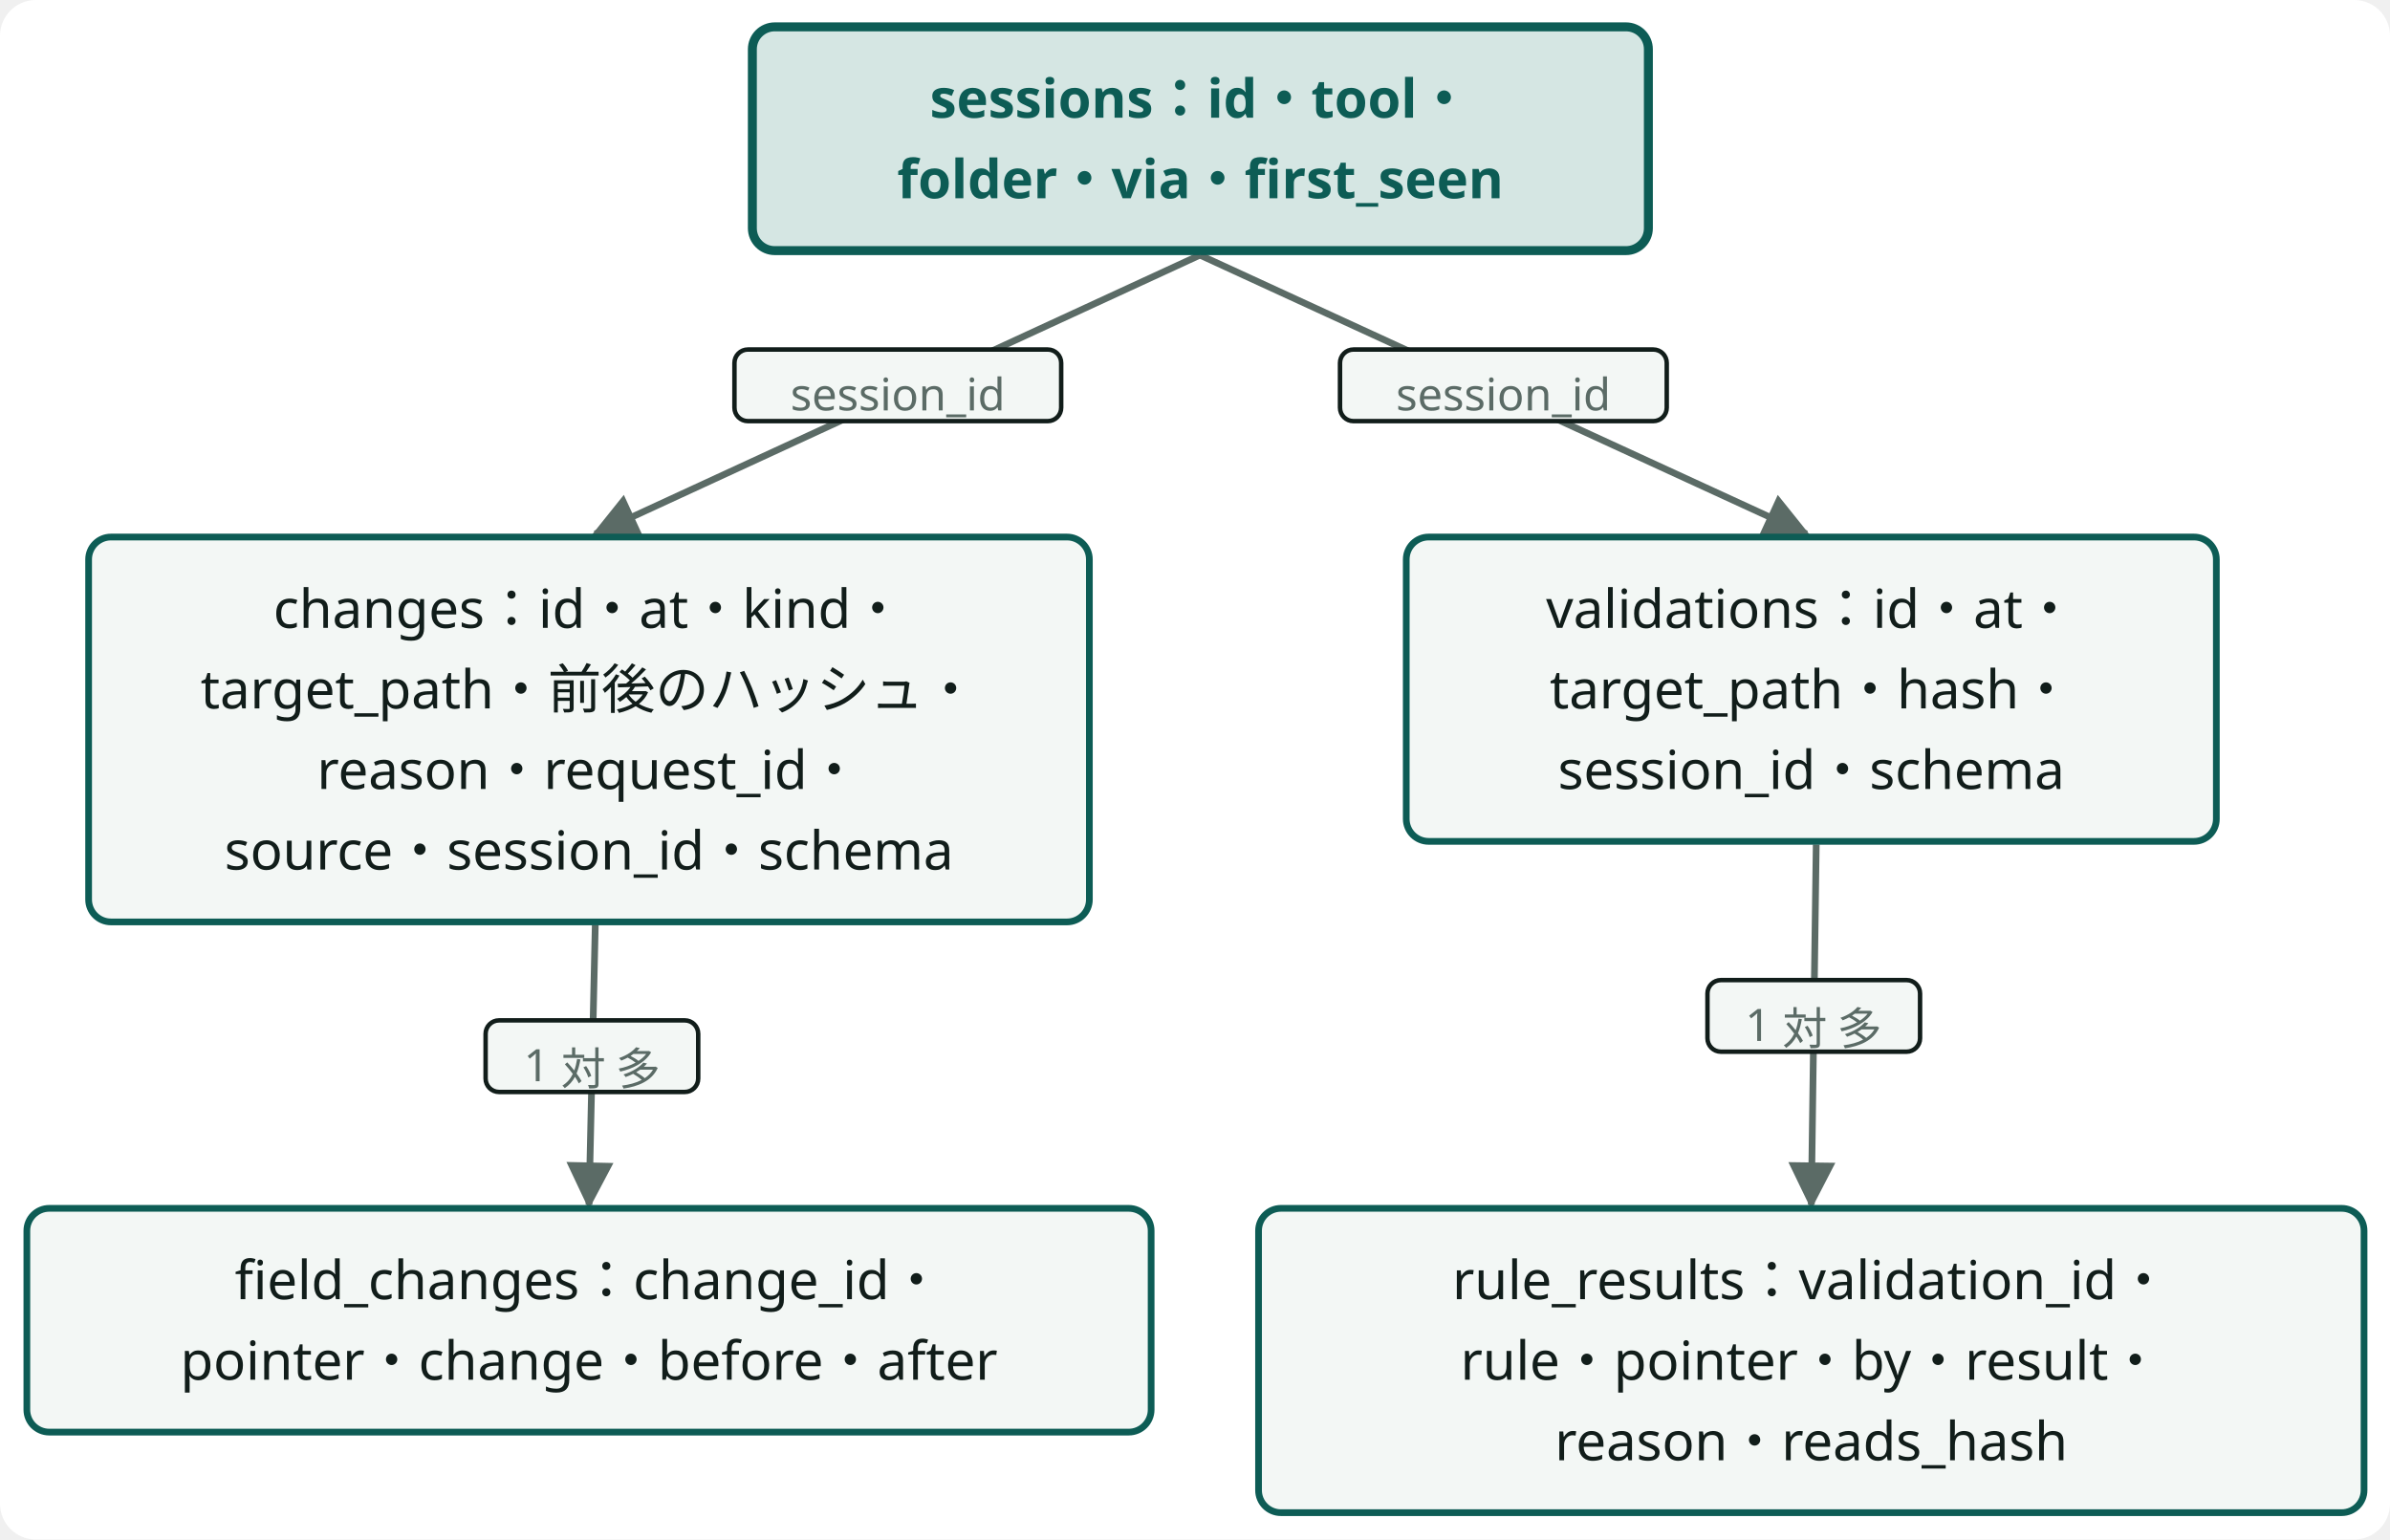
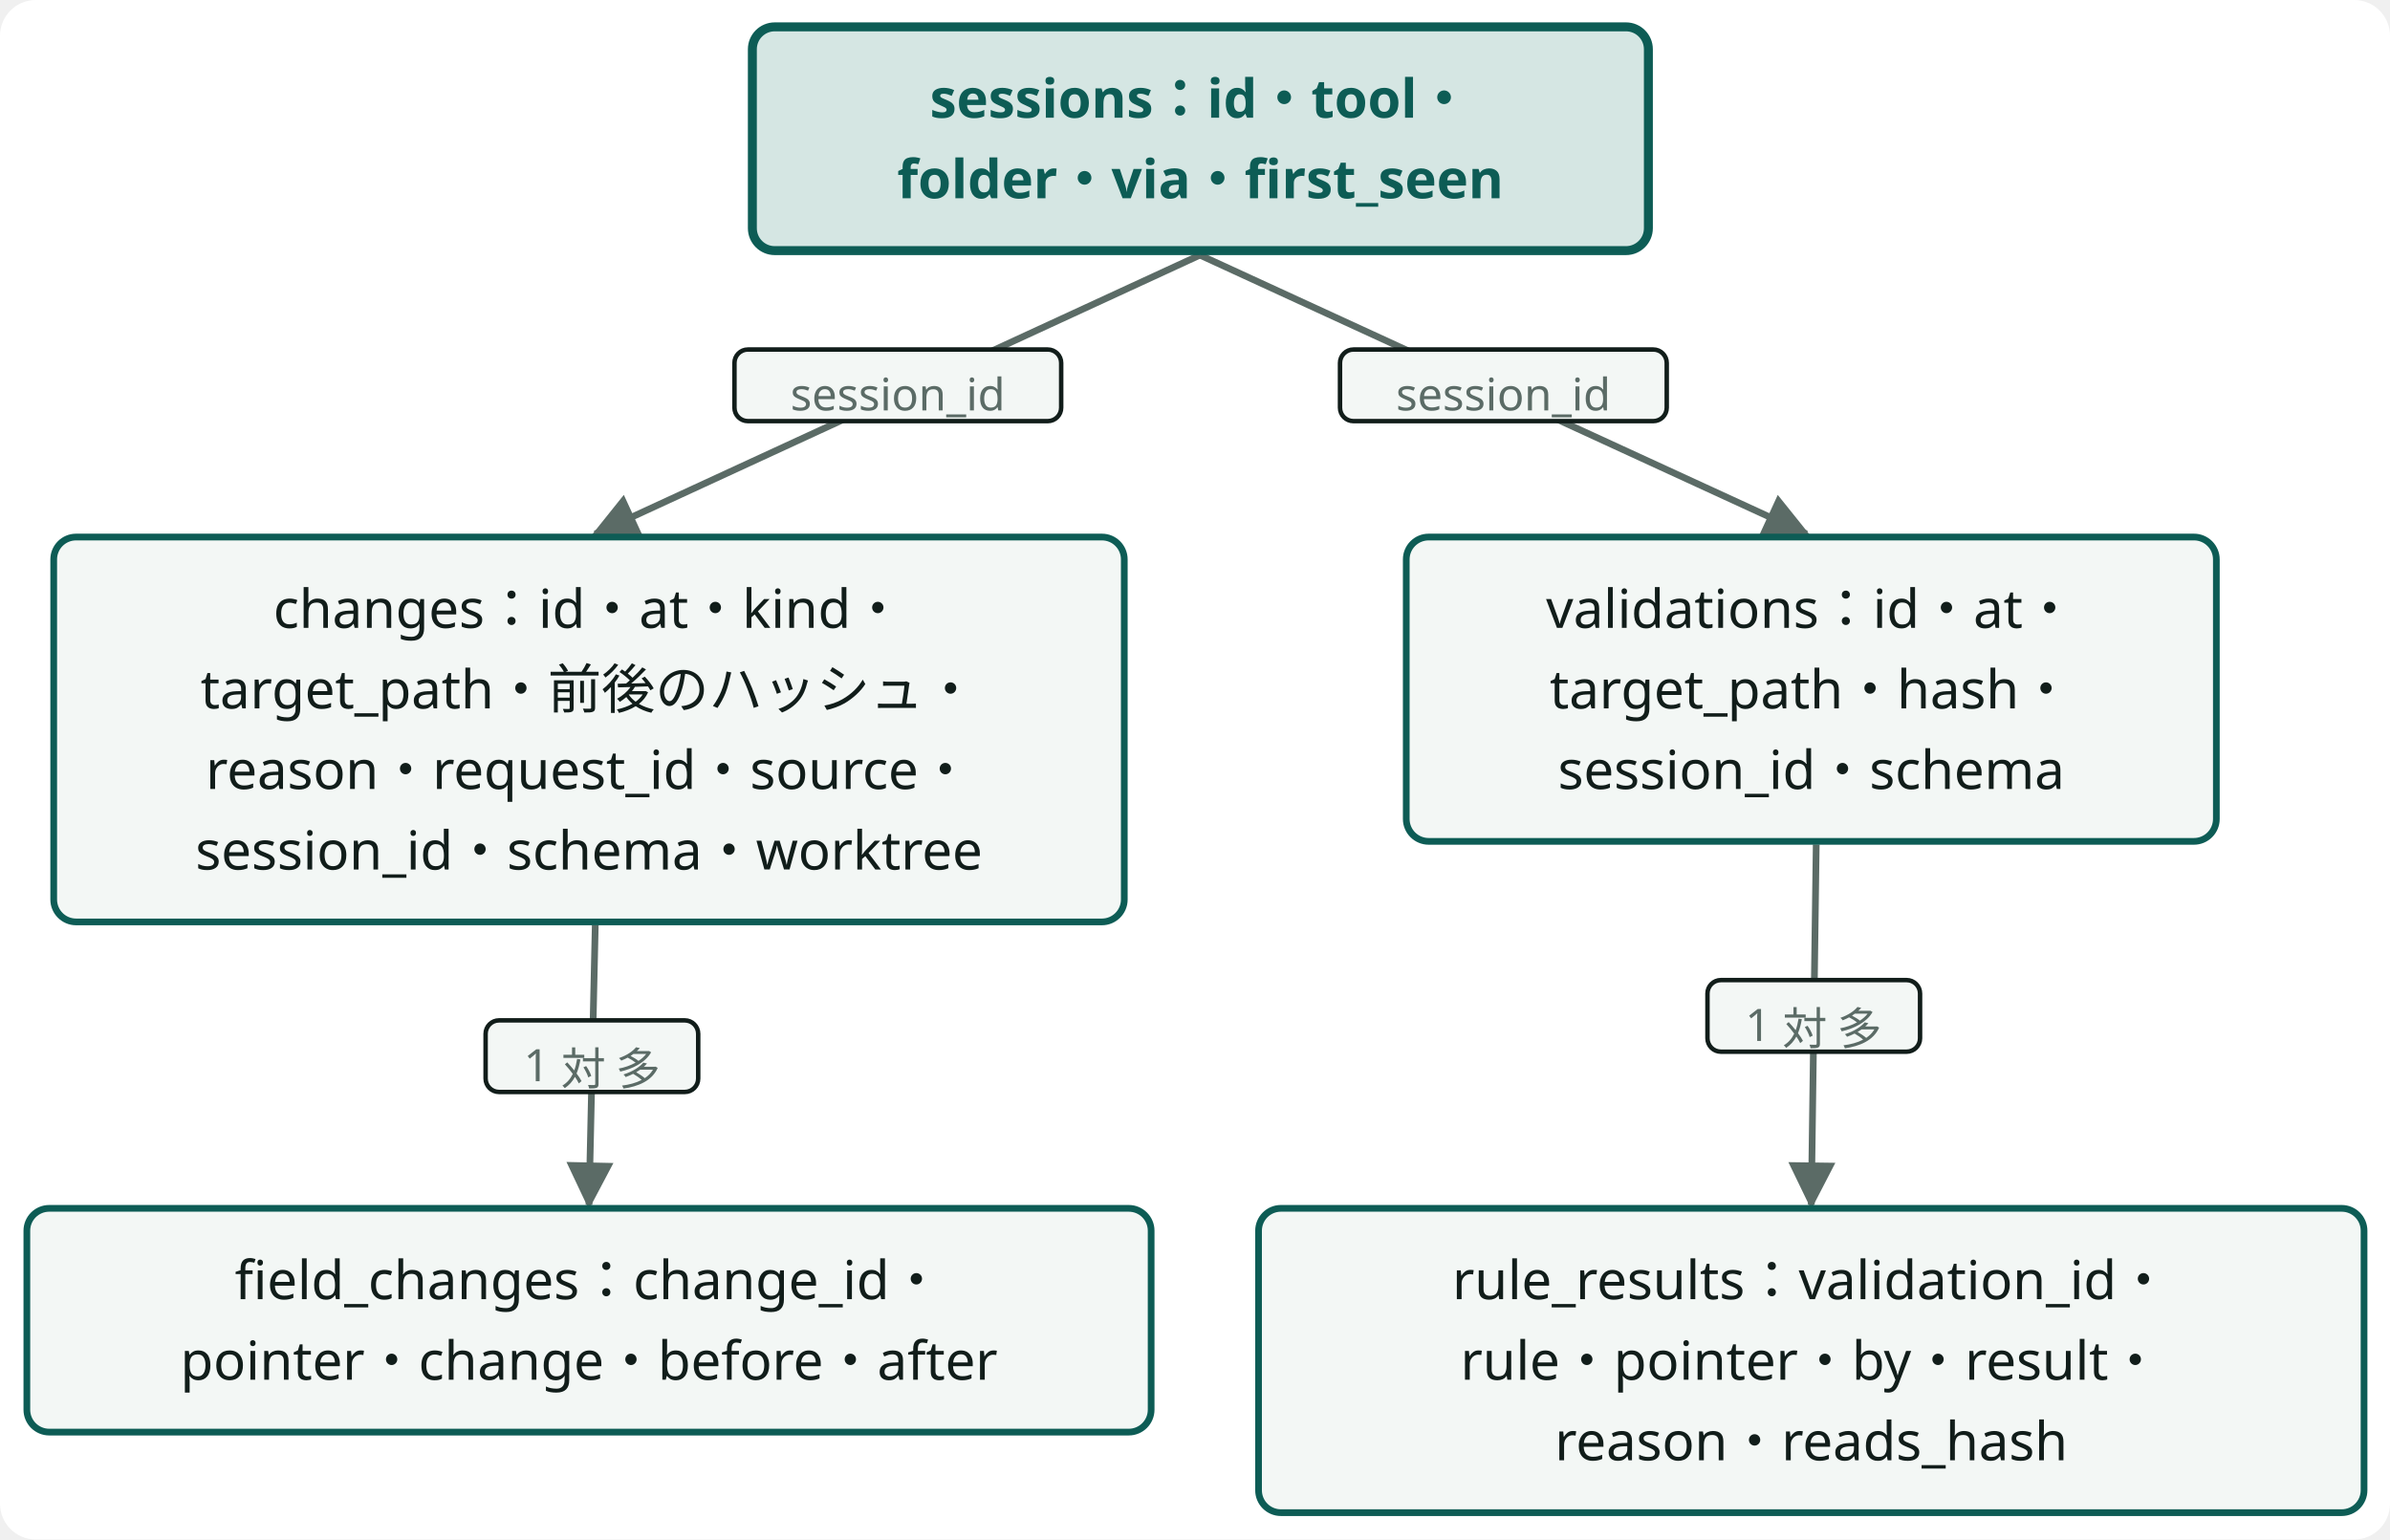
<svg class="wf-fig dsvg" viewBox="0 0 534 344" width="534" height="344" role="img" style="min-width:428px">
-   <style data-dsvg="dark">.dsvg .canvas{fill:var(--dsvg-area-fill,#FFFFFF)}.dsvg .flow{stroke:var(--dsvg-ink-soft,#5B6B66)}.dsvg .badge{fill:var(--dsvg-box-fill,#F3F7F5);stroke:var(--dsvg-ink,#111D1A)}.dsvg .note.small{fill:var(--dsvg-ink-soft,#5B6B66);font-size:10px}.dsvg .box.focus{fill:var(--dsvg-accent-bg,#D5E6E3);stroke:var(--dsvg-accent,#0D5C55)}.dsvg .label.focus{fill:var(--dsvg-accent,#0D5C55);font-size:12px}.dsvg .box{fill:var(--dsvg-box-fill,#F3F7F5);stroke:var(--dsvg-accent,#0D5C55)}.dsvg .label{fill:var(--dsvg-ink,#111D1A);font-size:12px}.dsvg #dsvg-02486a2b-arrow-5B6B66 path{fill:var(--dsvg-ink-soft,#5B6B66)}@media (prefers-color-scheme:dark){:root:not([data-theme="light"]) .dsvg,.dsvg:root:not([data-theme="light"]){--dsvg-area-fill:#22302D;--dsvg-ink-soft:#9DADA8;--dsvg-box-fill:#16211E;--dsvg-ink:#E6EEEB;--dsvg-accent-bg:#173330;--dsvg-accent:#6CC9B8}}:root[data-theme="dark"] .dsvg{--dsvg-area-fill:#22302D;--dsvg-ink-soft:#9DADA8;--dsvg-box-fill:#16211E;--dsvg-ink:#E6EEEB;--dsvg-accent-bg:#173330;--dsvg-accent:#6CC9B8}</style>
+   <style data-dsvg="dark">.dsvg .canvas{fill:var(--dsvg-area-fill,#FFFFFF)}.dsvg .flow{stroke:var(--dsvg-ink-soft,#5B6B66)}.dsvg .badge{fill:var(--dsvg-box-fill,#F3F7F5);stroke:var(--dsvg-ink,#111D1A)}.dsvg .note.small{fill:var(--dsvg-ink-soft,#5B6B66);font-size:10px}.dsvg .box.focus{fill:var(--dsvg-accent-bg,#D5E6E3);stroke:var(--dsvg-accent,#0D5C55)}.dsvg .label.focus{fill:var(--dsvg-accent,#0D5C55);font-size:12px}.dsvg .box{fill:var(--dsvg-box-fill,#F3F7F5);stroke:var(--dsvg-accent,#0D5C55)}.dsvg .label{fill:var(--dsvg-ink,#111D1A);font-size:12px}.dsvg #dsvg-fb0f8fba-arrow-5B6B66 path{fill:var(--dsvg-ink-soft,#5B6B66)}@media (prefers-color-scheme:dark){:root:not([data-theme="light"]) .dsvg,.dsvg:root:not([data-theme="light"]){--dsvg-area-fill:#22302D;--dsvg-ink-soft:#9DADA8;--dsvg-box-fill:#16211E;--dsvg-ink:#E6EEEB;--dsvg-accent-bg:#173330;--dsvg-accent:#6CC9B8}}:root[data-theme="dark"] .dsvg{--dsvg-area-fill:#22302D;--dsvg-ink-soft:#9DADA8;--dsvg-box-fill:#16211E;--dsvg-ink:#E6EEEB;--dsvg-accent-bg:#173330;--dsvg-accent:#6CC9B8}</style>
  <defs data-dsvg="marker">
-     <marker id="dsvg-02486a2b-arrow-5B6B66" viewBox="0 0 10 10" refX="9" refY="5" markerWidth="7" markerHeight="7" orient="auto-start-reverse">
+     <marker id="dsvg-fb0f8fba-arrow-5B6B66" viewBox="0 0 10 10" refX="9" refY="5" markerWidth="7" markerHeight="7" orient="auto-start-reverse">
      <path d="M0,0 L10,5 L0,10 z" fill="#5B6B66" />
    </marker>
  </defs>
  <rect data-dsvg="canvas" class="canvas" x="0.0" y="0.0" width="534.0" height="344.0" fill="#FFFFFF" rx="8" />
  <g transform="translate(6.0,6.0)">
-     <path class="flow" d="M262.1,51.0 L127.0,113.3" fill="none" stroke="#5B6B66" stroke-width="1.5" marker-end="url(#dsvg-02486a2b-arrow-5B6B66)" />
+     <path class="flow" d="M262.1,51.0 L127.0,113.3" fill="none" stroke="#5B6B66" stroke-width="1.5" marker-end="url(#dsvg-fb0f8fba-arrow-5B6B66)" />
    <rect class="badge" x="158.1" y="72.1" width="73.0" height="16.0" fill="#F3F7F5" stroke="#111D1A" stroke-width="1" rx="3" />
    <text class="note small" x="194.6" y="85.7" text-anchor="middle" font-family="Noto Sans JP, Hiragino Kaku Gothic ProN, sans-serif" font-size="10" fill="#5B6B66">session_id</text>
-     <path class="flow" d="M262.1,51.0 L397.6,113.3" fill="none" stroke="#5B6B66" stroke-width="1.5" marker-end="url(#dsvg-02486a2b-arrow-5B6B66)" />
+     <path class="flow" d="M262.1,51.0 L397.6,113.3" fill="none" stroke="#5B6B66" stroke-width="1.5" marker-end="url(#dsvg-fb0f8fba-arrow-5B6B66)" />
    <rect class="badge" x="293.4" y="72.1" width="73.0" height="16.0" fill="#F3F7F5" stroke="#111D1A" stroke-width="1" rx="3" />
    <text class="note small" x="329.9" y="85.7" text-anchor="middle" font-family="Noto Sans JP, Hiragino Kaku Gothic ProN, sans-serif" font-size="10" fill="#5B6B66">session_id</text>
-     <path class="flow" d="M127.0,200.7 L125.6,263.2" fill="none" stroke="#5B6B66" stroke-width="1.5" marker-end="url(#dsvg-02486a2b-arrow-5B6B66)" />
+     <path class="flow" d="M127.0,200.7 L125.6,263.2" fill="none" stroke="#5B6B66" stroke-width="1.5" marker-end="url(#dsvg-fb0f8fba-arrow-5B6B66)" />
    <rect class="badge" x="102.5" y="222.0" width="47.5" height="16.0" fill="#F3F7F5" stroke="#111D1A" stroke-width="1" rx="3" />
    <text class="note small" x="126.3" y="235.6" text-anchor="middle" font-family="Noto Sans JP, Hiragino Kaku Gothic ProN, sans-serif" font-size="10" fill="#5B6B66">1 対 多</text>
-     <path class="flow" d="M399.8,182.7 L398.7,263.2" fill="none" stroke="#5B6B66" stroke-width="1.5" marker-end="url(#dsvg-02486a2b-arrow-5B6B66)" />
+     <path class="flow" d="M399.8,182.7 L398.7,263.2" fill="none" stroke="#5B6B66" stroke-width="1.5" marker-end="url(#dsvg-fb0f8fba-arrow-5B6B66)" />
    <rect class="badge" x="375.5" y="213.0" width="47.5" height="16.0" fill="#F3F7F5" stroke="#111D1A" stroke-width="1" rx="3" />
    <text class="note small" x="399.2" y="226.6" text-anchor="middle" font-family="Noto Sans JP, Hiragino Kaku Gothic ProN, sans-serif" font-size="10" fill="#5B6B66">1 対 多</text>
    <g class="wf-node" transform="translate(162.1,0.0)">
      <g class="svg-box" role="focus">
        <rect class="box focus" x="0" y="0" width="200.2" height="50.0" fill="#D5E6E3" stroke="#0D5C55" stroke-width="2" rx="5" />
        <text class="label focus" x="100.1" y="20.3" text-anchor="middle" font-weight="600" font-family="Noto Sans JP, Hiragino Kaku Gothic ProN, sans-serif" font-size="12" fill="#0D5C55">sessions：id・tool・</text>
        <text class="label focus" x="100.1" y="38.3" text-anchor="middle" font-weight="600" font-family="Noto Sans JP, Hiragino Kaku Gothic ProN, sans-serif" font-size="12" fill="#0D5C55">folder・via・first_seen</text>
      </g>
    </g>
-     <g class="wf-node" transform="translate(13.8,114.0)">
+     <g class="wf-node" transform="translate(6.0,114.0)">
      <g class="svg-box" role="plain">
-         <rect class="box" x="0" y="0" width="223.6" height="86.0" fill="#F3F7F5" stroke="#0D5C55" stroke-width="1.5" rx="5" />
-         <text class="label" x="111.8" y="20.3" text-anchor="middle" font-weight="400" font-family="Noto Sans JP, Hiragino Kaku Gothic ProN, sans-serif" font-size="12" fill="#111D1A">changes：id・at・kind・</text>
-         <text class="label" x="111.8" y="38.3" text-anchor="middle" font-weight="400" font-family="Noto Sans JP, Hiragino Kaku Gothic ProN, sans-serif" font-size="12" fill="#111D1A">target_path・前後のハッシュ・</text>
-         <text class="label" x="111.8" y="56.3" text-anchor="middle" font-weight="400" font-family="Noto Sans JP, Hiragino Kaku Gothic ProN, sans-serif" font-size="12" fill="#111D1A">reason・request_id・</text>
-         <text class="label" x="111.8" y="74.3" text-anchor="middle" font-weight="400" font-family="Noto Sans JP, Hiragino Kaku Gothic ProN, sans-serif" font-size="12" fill="#111D1A">source・session_id・schema</text>
+         <rect class="box" x="0" y="0" width="239.2" height="86.0" fill="#F3F7F5" stroke="#0D5C55" stroke-width="1.5" rx="5" />
+         <text class="label" x="119.6" y="20.3" text-anchor="middle" font-weight="400" font-family="Noto Sans JP, Hiragino Kaku Gothic ProN, sans-serif" font-size="12" fill="#111D1A">changes：id・at・kind・</text>
+         <text class="label" x="119.6" y="38.3" text-anchor="middle" font-weight="400" font-family="Noto Sans JP, Hiragino Kaku Gothic ProN, sans-serif" font-size="12" fill="#111D1A">target_path・前後のハッシュ・</text>
+         <text class="label" x="119.6" y="56.3" text-anchor="middle" font-weight="400" font-family="Noto Sans JP, Hiragino Kaku Gothic ProN, sans-serif" font-size="12" fill="#111D1A">reason・request_id・source・</text>
+         <text class="label" x="119.6" y="74.3" text-anchor="middle" font-weight="400" font-family="Noto Sans JP, Hiragino Kaku Gothic ProN, sans-serif" font-size="12" fill="#111D1A">session_id・schema・worktree</text>
      </g>
    </g>
    <g class="wf-node" transform="translate(0.0,264.0)">
      <g class="svg-box" role="plain">
        <rect class="box" x="0" y="0" width="251.2" height="50.0" fill="#F3F7F5" stroke="#0D5C55" stroke-width="1.5" rx="5" />
        <text class="label" x="125.6" y="20.3" text-anchor="middle" font-weight="400" font-family="Noto Sans JP, Hiragino Kaku Gothic ProN, sans-serif" font-size="12" fill="#111D1A">field_changes：change_id・</text>
        <text class="label" x="125.6" y="38.3" text-anchor="middle" font-weight="400" font-family="Noto Sans JP, Hiragino Kaku Gothic ProN, sans-serif" font-size="12" fill="#111D1A">pointer・change・before・after</text>
      </g>
    </g>
    <g class="wf-node" transform="translate(308.2,114.0)">
      <g class="svg-box" role="plain">
        <rect class="box" x="0" y="0" width="181.0" height="68.0" fill="#F3F7F5" stroke="#0D5C55" stroke-width="1.5" rx="5" />
        <text class="label" x="90.5" y="20.3" text-anchor="middle" font-weight="400" font-family="Noto Sans JP, Hiragino Kaku Gothic ProN, sans-serif" font-size="12" fill="#111D1A">validations：id・at・</text>
        <text class="label" x="90.5" y="38.3" text-anchor="middle" font-weight="400" font-family="Noto Sans JP, Hiragino Kaku Gothic ProN, sans-serif" font-size="12" fill="#111D1A">target_path・hash・</text>
        <text class="label" x="90.5" y="56.3" text-anchor="middle" font-weight="400" font-family="Noto Sans JP, Hiragino Kaku Gothic ProN, sans-serif" font-size="12" fill="#111D1A">session_id・schema</text>
      </g>
    </g>
    <g class="wf-node" transform="translate(275.2,264.0)">
      <g class="svg-box" role="plain">
        <rect class="box" x="0" y="0" width="247.0" height="68.0" fill="#F3F7F5" stroke="#0D5C55" stroke-width="1.5" rx="5" />
        <text class="label" x="123.5" y="20.3" text-anchor="middle" font-weight="400" font-family="Noto Sans JP, Hiragino Kaku Gothic ProN, sans-serif" font-size="12" fill="#111D1A">rule_results：validation_id・</text>
        <text class="label" x="123.5" y="38.3" text-anchor="middle" font-weight="400" font-family="Noto Sans JP, Hiragino Kaku Gothic ProN, sans-serif" font-size="12" fill="#111D1A">rule・pointer・by・result・</text>
        <text class="label" x="123.5" y="56.3" text-anchor="middle" font-weight="400" font-family="Noto Sans JP, Hiragino Kaku Gothic ProN, sans-serif" font-size="12" fill="#111D1A">reason・reads_hash</text>
      </g>
    </g>
  </g>
</svg>
